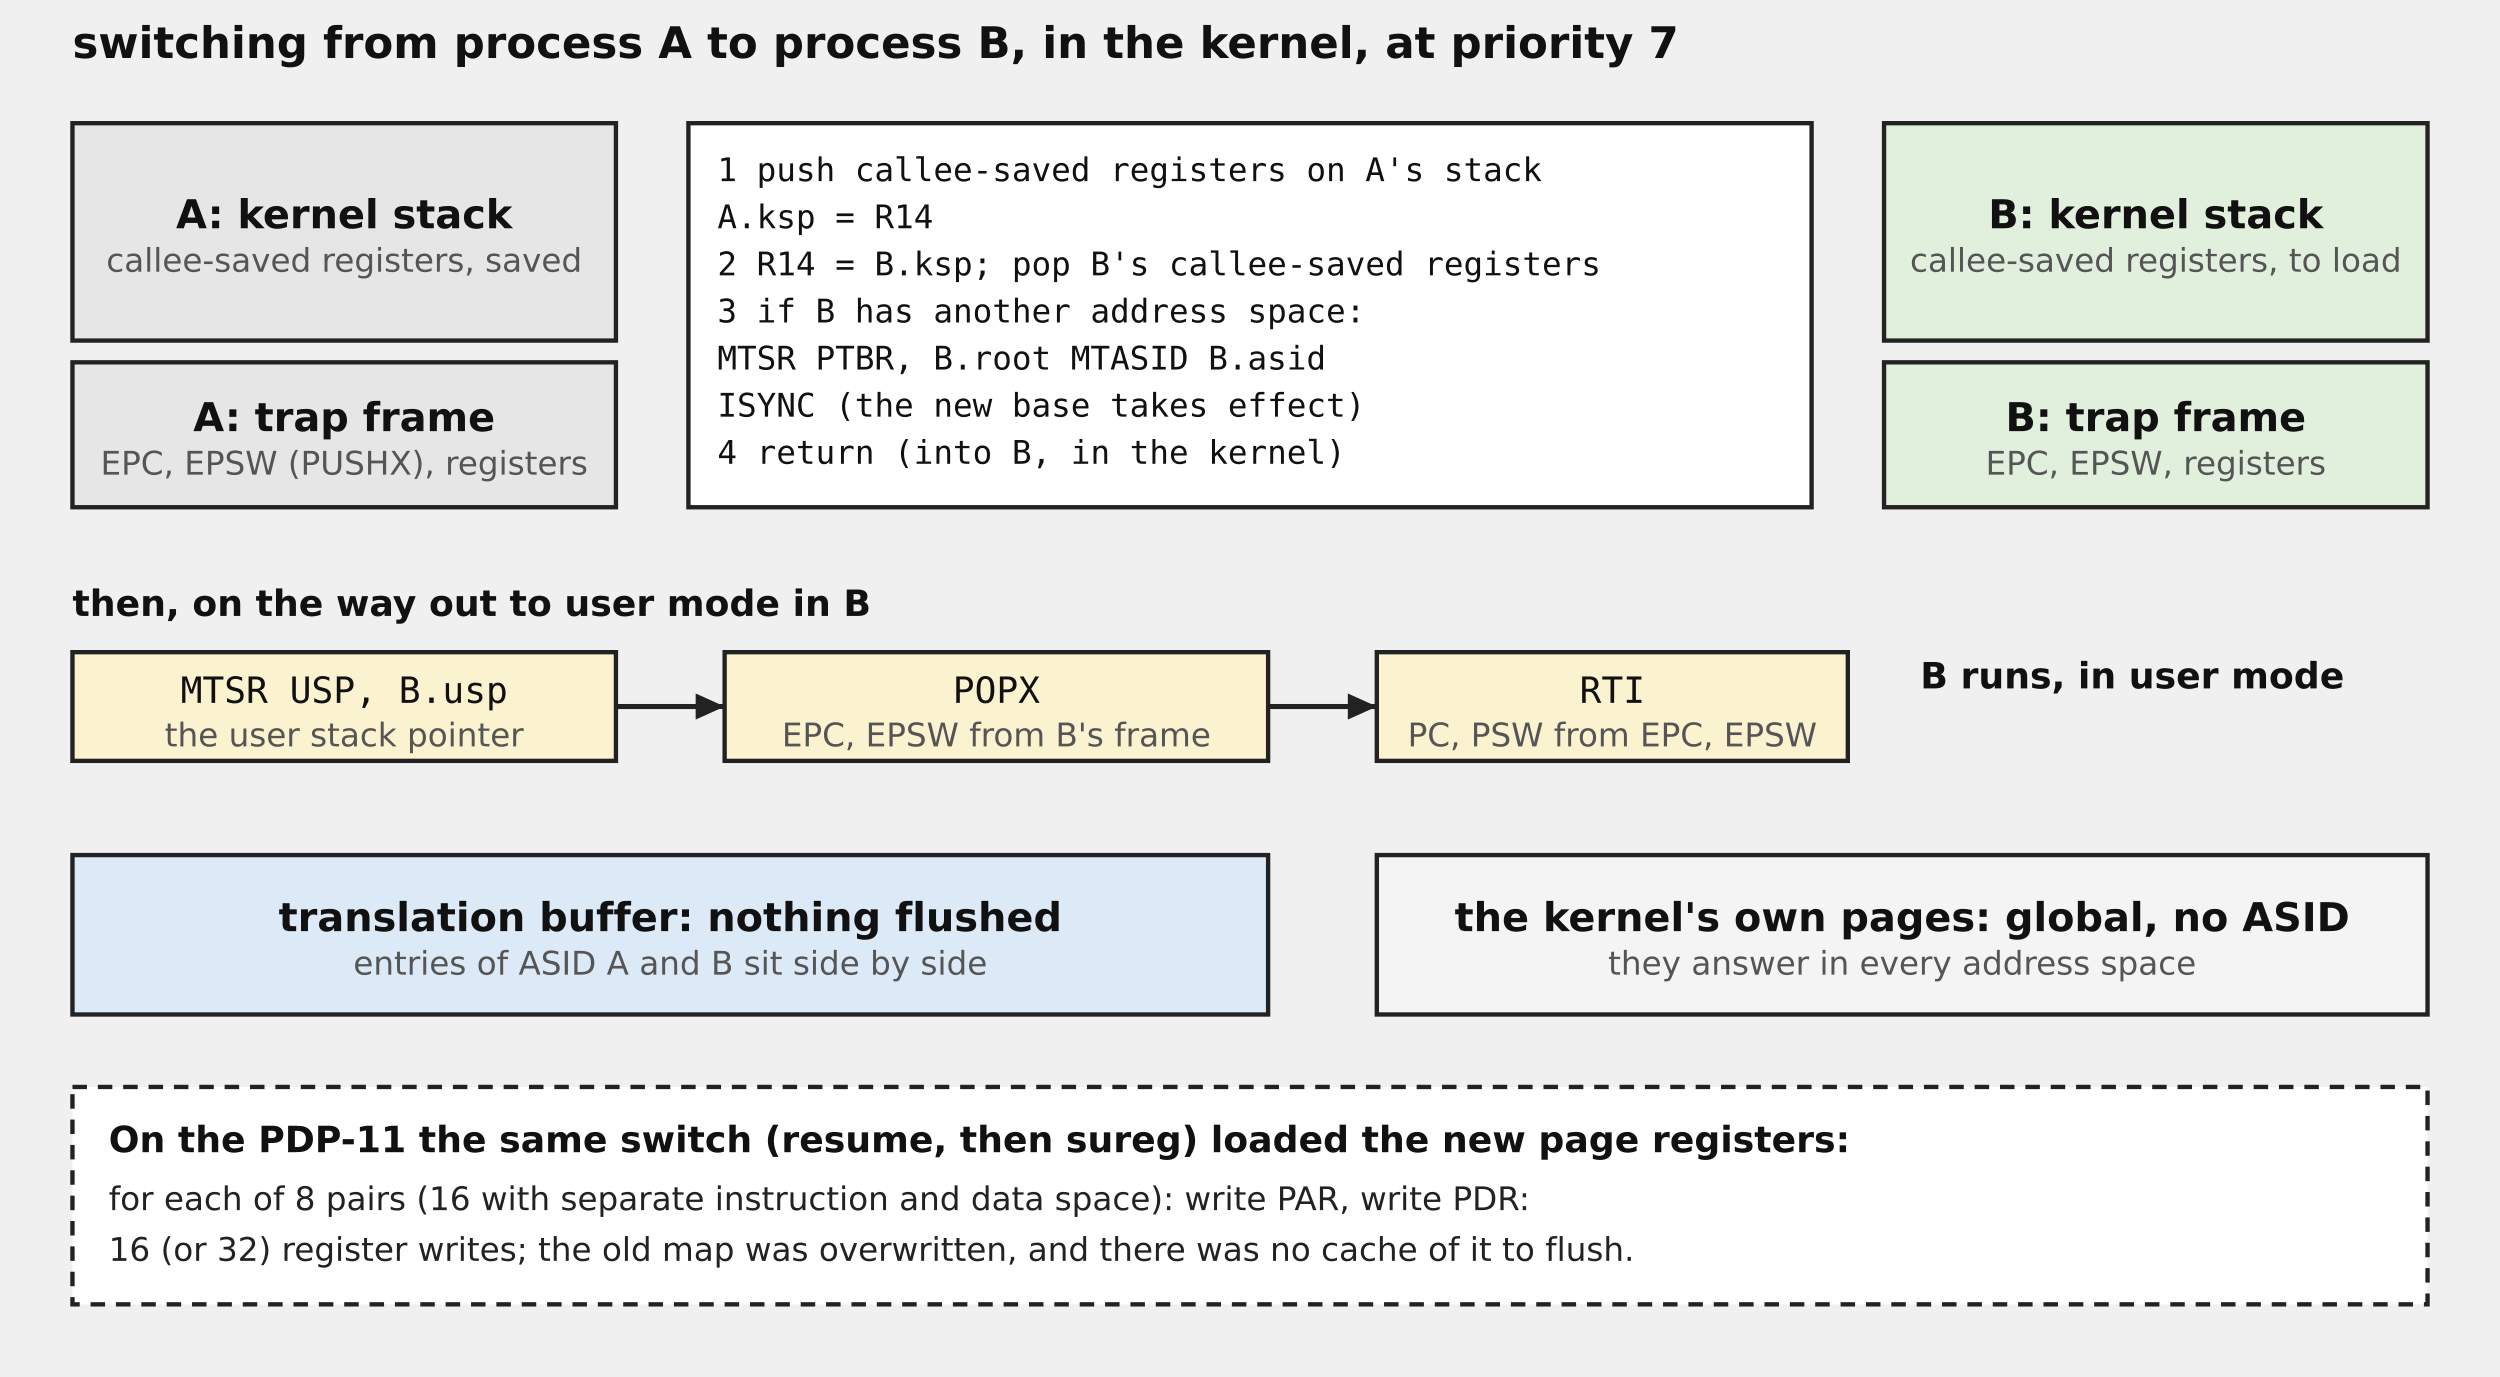
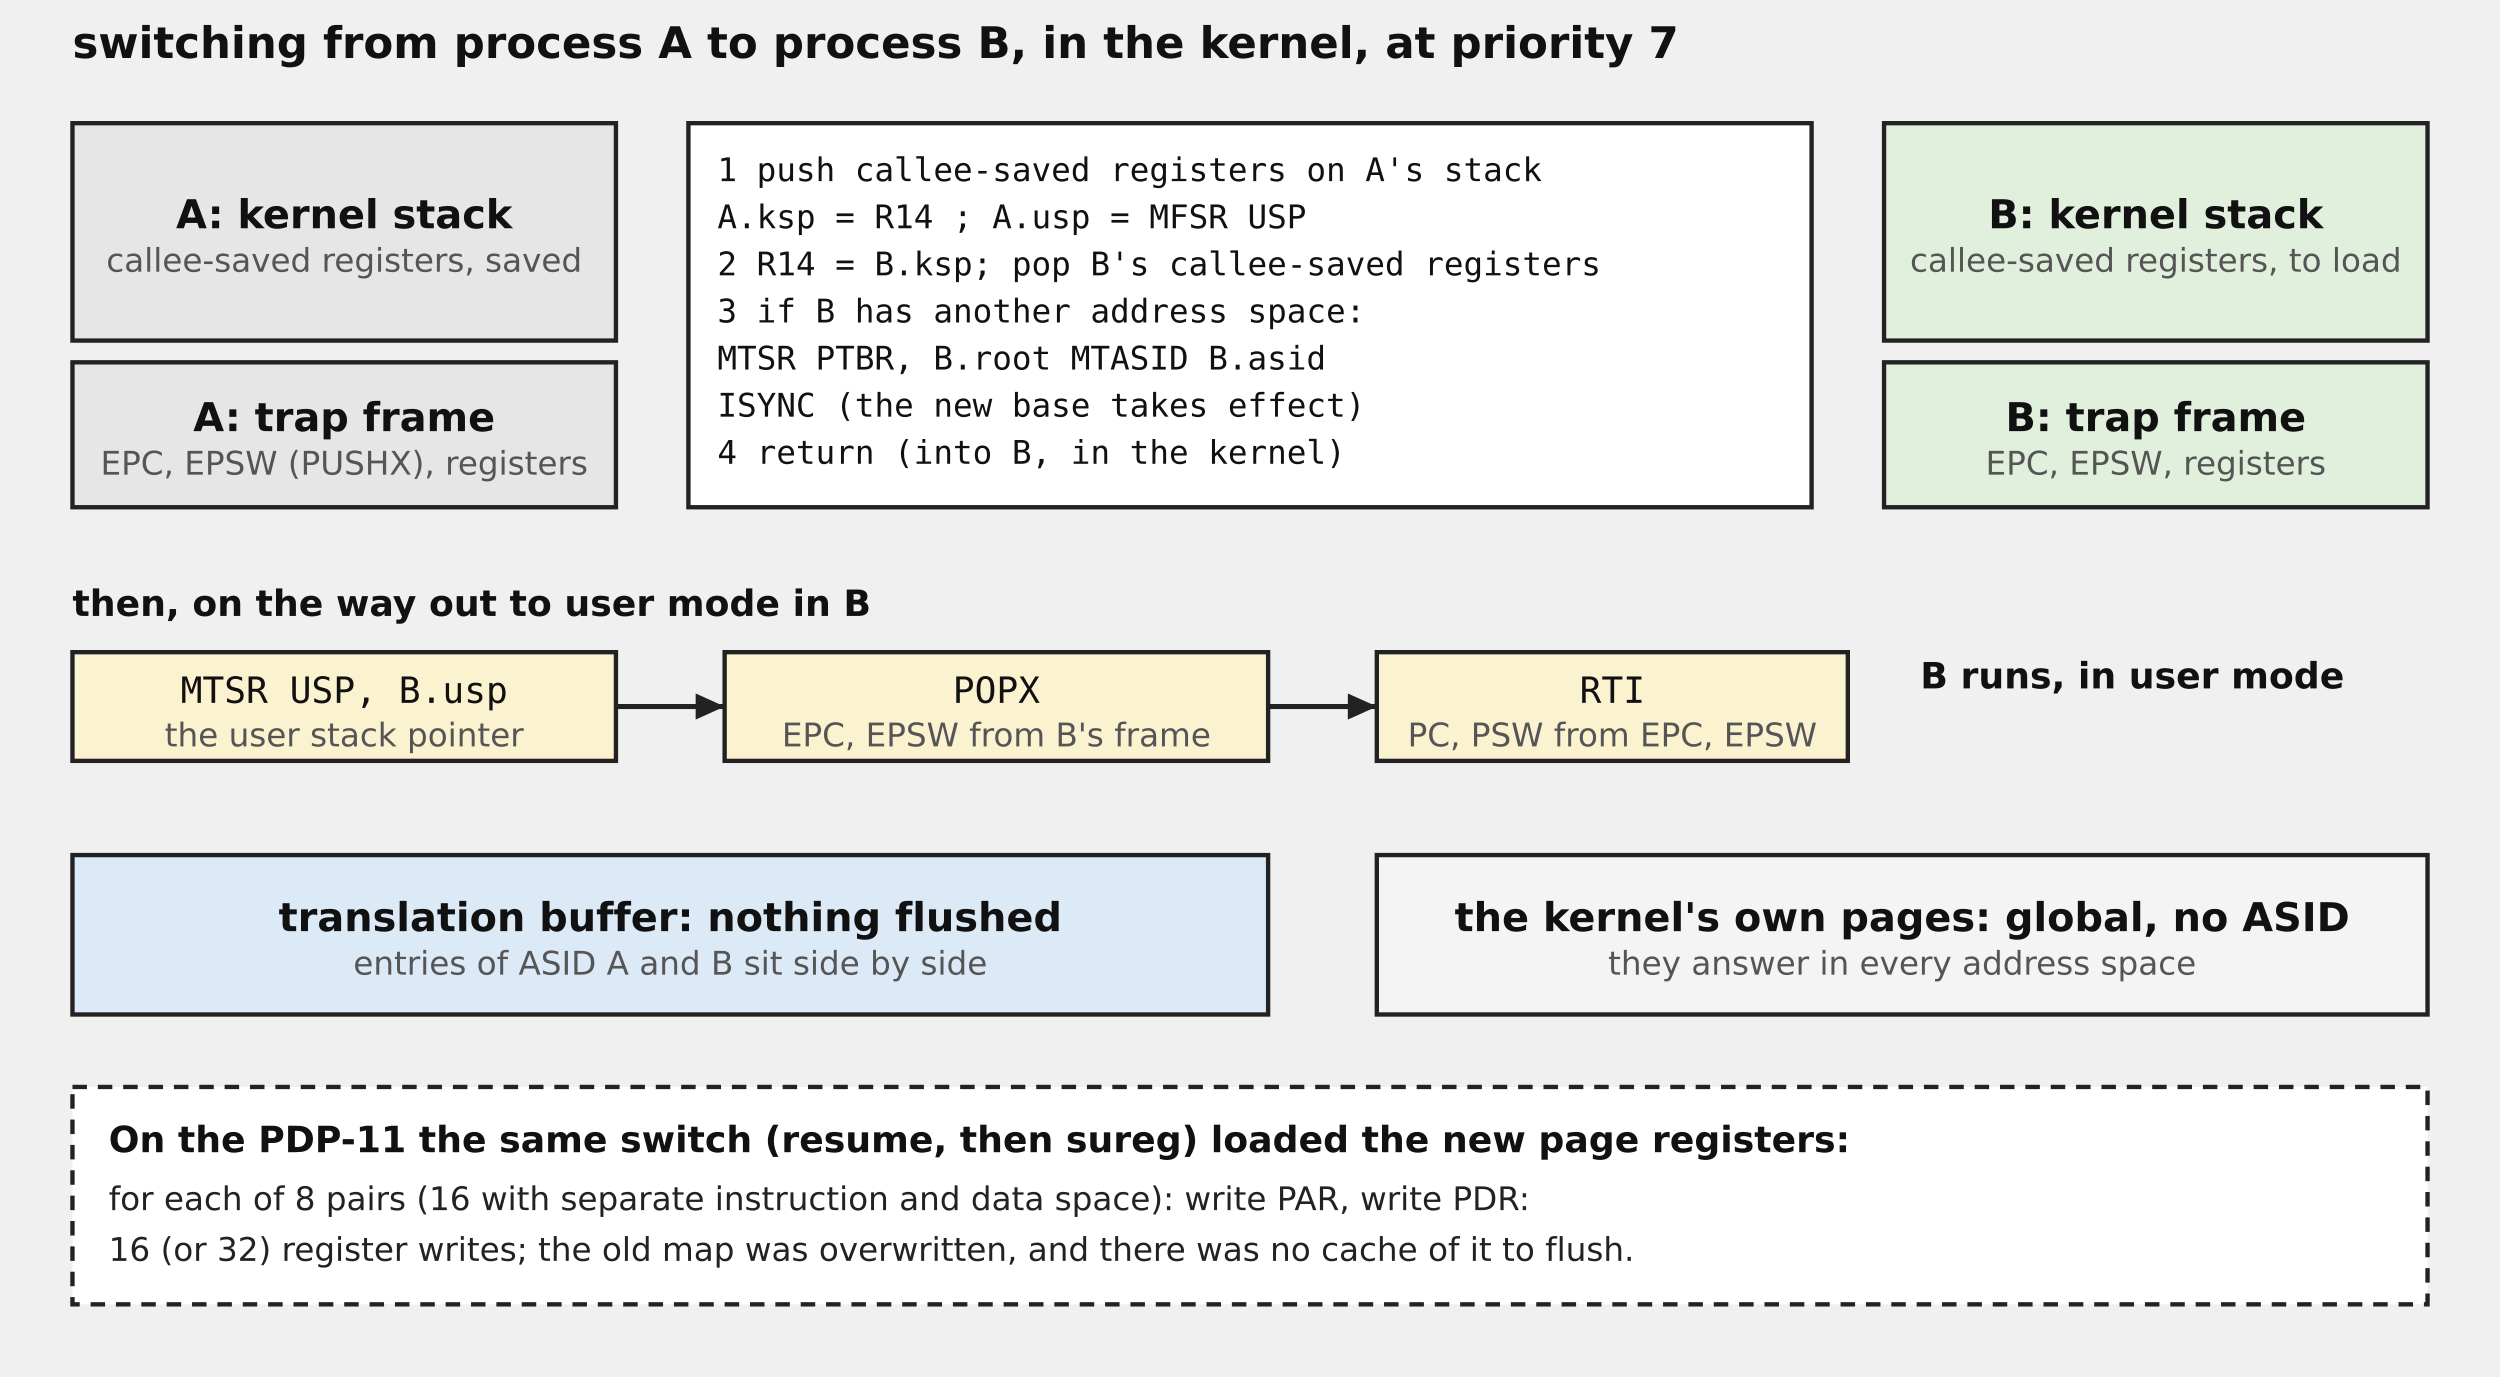
<svg xmlns="http://www.w3.org/2000/svg" width="690" height="380" viewBox="0 0 690 380" font-family="DejaVu Sans, sans-serif">
  <text x="20.0" y="16.0" font-size="12" text-anchor="start" fill="#111" font-family="DejaVu Sans, sans-serif" font-weight="bold">switching from process A to process B, in the kernel, at priority 7</text>
  <rect x="20.0" y="34.0" width="150.0" height="60.0" fill="#e6e6e6" stroke="#222" stroke-width="1.2" />
  <text x="95.0" y="63.0" font-size="11" text-anchor="middle" fill="#111" font-family="DejaVu Sans, sans-serif" font-weight="bold">A: kernel stack</text>
  <text x="95.0" y="75.0" font-size="9" text-anchor="middle" fill="#555" font-family="DejaVu Sans, sans-serif">callee-saved registers, saved</text>
  <rect x="20.0" y="100.0" width="150.0" height="40.0" fill="#e6e6e6" stroke="#222" stroke-width="1.2" />
  <text x="95.0" y="119.0" font-size="11" text-anchor="middle" fill="#111" font-family="DejaVu Sans, sans-serif" font-weight="bold">A: trap frame</text>
  <text x="95.0" y="131.0" font-size="9" text-anchor="middle" fill="#555" font-family="DejaVu Sans, sans-serif">EPC, EPSW (PUSHX), registers</text>
  <rect x="520.0" y="34.0" width="150.0" height="60.0" fill="#e1f0dd" stroke="#222" stroke-width="1.2" />
  <text x="595.0" y="63.0" font-size="11" text-anchor="middle" fill="#111" font-family="DejaVu Sans, sans-serif" font-weight="bold">B: kernel stack</text>
  <text x="595.0" y="75.0" font-size="9" text-anchor="middle" fill="#555" font-family="DejaVu Sans, sans-serif">callee-saved registers, to load</text>
  <rect x="520.0" y="100.0" width="150.0" height="40.0" fill="#e1f0dd" stroke="#222" stroke-width="1.2" />
  <text x="595.0" y="119.0" font-size="11" text-anchor="middle" fill="#111" font-family="DejaVu Sans, sans-serif" font-weight="bold">B: trap frame</text>
  <text x="595.0" y="131.0" font-size="9" text-anchor="middle" fill="#555" font-family="DejaVu Sans, sans-serif">EPC, EPSW, registers</text>
  <rect x="190.0" y="34.0" width="310.0" height="106.0" fill="#fff" stroke="#222" stroke-width="1.2" />
  <text x="198.0" y="50.0" font-size="9" text-anchor="start" fill="#111" font-family="DejaVu Sans Mono, monospace">1  push callee-saved registers on A's stack</text>
-   <text x="198.0" y="63.0" font-size="9" text-anchor="start" fill="#111" font-family="DejaVu Sans Mono, monospace">    A.ksp = R14</text>
+   <text x="198.0" y="63.0" font-size="9" text-anchor="start" fill="#111" font-family="DejaVu Sans Mono, monospace">    A.ksp = R14 ; A.usp = MFSR USP</text>
  <text x="198.0" y="76.0" font-size="9" text-anchor="start" fill="#111" font-family="DejaVu Sans Mono, monospace">2  R14 = B.ksp; pop B's callee-saved registers</text>
  <text x="198.0" y="89.0" font-size="9" text-anchor="start" fill="#111" font-family="DejaVu Sans Mono, monospace">3  if B has another address space:</text>
  <text x="198.0" y="102.0" font-size="9" text-anchor="start" fill="#111" font-family="DejaVu Sans Mono, monospace">       MTSR PTBR, B.root     MTASID B.asid</text>
  <text x="198.0" y="115.0" font-size="9" text-anchor="start" fill="#111" font-family="DejaVu Sans Mono, monospace">       ISYNC     (the new base takes effect)</text>
  <text x="198.0" y="128.0" font-size="9" text-anchor="start" fill="#111" font-family="DejaVu Sans Mono, monospace">4  return (into B, in the kernel)</text>
  <text x="20.0" y="170.0" font-size="10" text-anchor="start" fill="#111" font-family="DejaVu Sans, sans-serif" font-weight="bold">then, on the way out to user mode in B</text>
  <rect x="20.0" y="180.0" width="150.0" height="30.0" fill="#fbf2cf" stroke="#222" stroke-width="1.2" />
  <text x="95.0" y="194.0" font-size="10" text-anchor="middle" fill="#111" font-family="DejaVu Sans Mono, monospace">MTSR USP, B.usp</text>
  <text x="95.0" y="206.0" font-size="9" text-anchor="middle" fill="#555" font-family="DejaVu Sans, sans-serif">the user stack pointer</text>
  <rect x="200.0" y="180.0" width="150.0" height="30.0" fill="#fbf2cf" stroke="#222" stroke-width="1.2" />
  <text x="275.0" y="194.0" font-size="10" text-anchor="middle" fill="#111" font-family="DejaVu Sans Mono, monospace">POPX</text>
  <text x="275.0" y="206.0" font-size="9" text-anchor="middle" fill="#555" font-family="DejaVu Sans, sans-serif">EPC, EPSW from B's frame</text>
  <rect x="380.0" y="180.0" width="130.0" height="30.0" fill="#fbf2cf" stroke="#222" stroke-width="1.2" />
  <text x="445.0" y="194.0" font-size="10" text-anchor="middle" fill="#111" font-family="DejaVu Sans Mono, monospace">RTI</text>
  <text x="445.0" y="206.0" font-size="9" text-anchor="middle" fill="#555" font-family="DejaVu Sans, sans-serif">PC, PSW from EPC, EPSW</text>
  <path d="M170.0,195.0 L200.0,195.0" fill="none" stroke="#222" stroke-width="1.4" />
  <polygon points="200.0,195.0 192.0,198.6 192.0,191.4" fill="#222" />
  <path d="M350.0,195.0 L380.0,195.0" fill="none" stroke="#222" stroke-width="1.4" />
  <polygon points="380.0,195.0 372.0,198.6 372.0,191.4" fill="#222" />
  <text x="530.0" y="190.0" font-size="10" text-anchor="start" fill="#111" font-family="DejaVu Sans, sans-serif" font-weight="bold">B runs, in user mode</text>
  <rect x="20.0" y="236.0" width="330.0" height="44.0" fill="#dce9f7" stroke="#222" stroke-width="1.2" />
  <text x="185.0" y="257.0" font-size="11" text-anchor="middle" fill="#111" font-family="DejaVu Sans, sans-serif" font-weight="bold">translation buffer: nothing flushed</text>
  <text x="185.0" y="269.0" font-size="9" text-anchor="middle" fill="#555" font-family="DejaVu Sans, sans-serif">entries of ASID A and B sit side by side</text>
  <rect x="380.0" y="236.0" width="290.0" height="44.0" fill="#f4f4f4" stroke="#222" stroke-width="1.2" />
  <text x="525.0" y="257.0" font-size="11" text-anchor="middle" fill="#111" font-family="DejaVu Sans, sans-serif" font-weight="bold">the kernel's own pages: global, no ASID</text>
  <text x="525.0" y="269.0" font-size="9" text-anchor="middle" fill="#555" font-family="DejaVu Sans, sans-serif">they answer in every address space</text>
  <rect x="20.0" y="300.0" width="650.0" height="60.0" fill="#fff" stroke="#222" stroke-width="1.2" stroke-dasharray="4 3" />
  <text x="30.0" y="318.0" font-size="10" text-anchor="start" fill="#111" font-family="DejaVu Sans, sans-serif" font-weight="bold">On the PDP-11 the same switch (resume, then sureg) loaded the new page registers:</text>
  <text x="30.0" y="334.0" font-size="9" text-anchor="start" fill="#222" font-family="DejaVu Sans, sans-serif">for each of 8 pairs (16 with separate instruction and data space): write PAR, write PDR:</text>
  <text x="30.0" y="348.0" font-size="9" text-anchor="start" fill="#222" font-family="DejaVu Sans, sans-serif">16 (or 32) register writes; the old map was overwritten, and there was no cache of it to flush.</text>
</svg>
